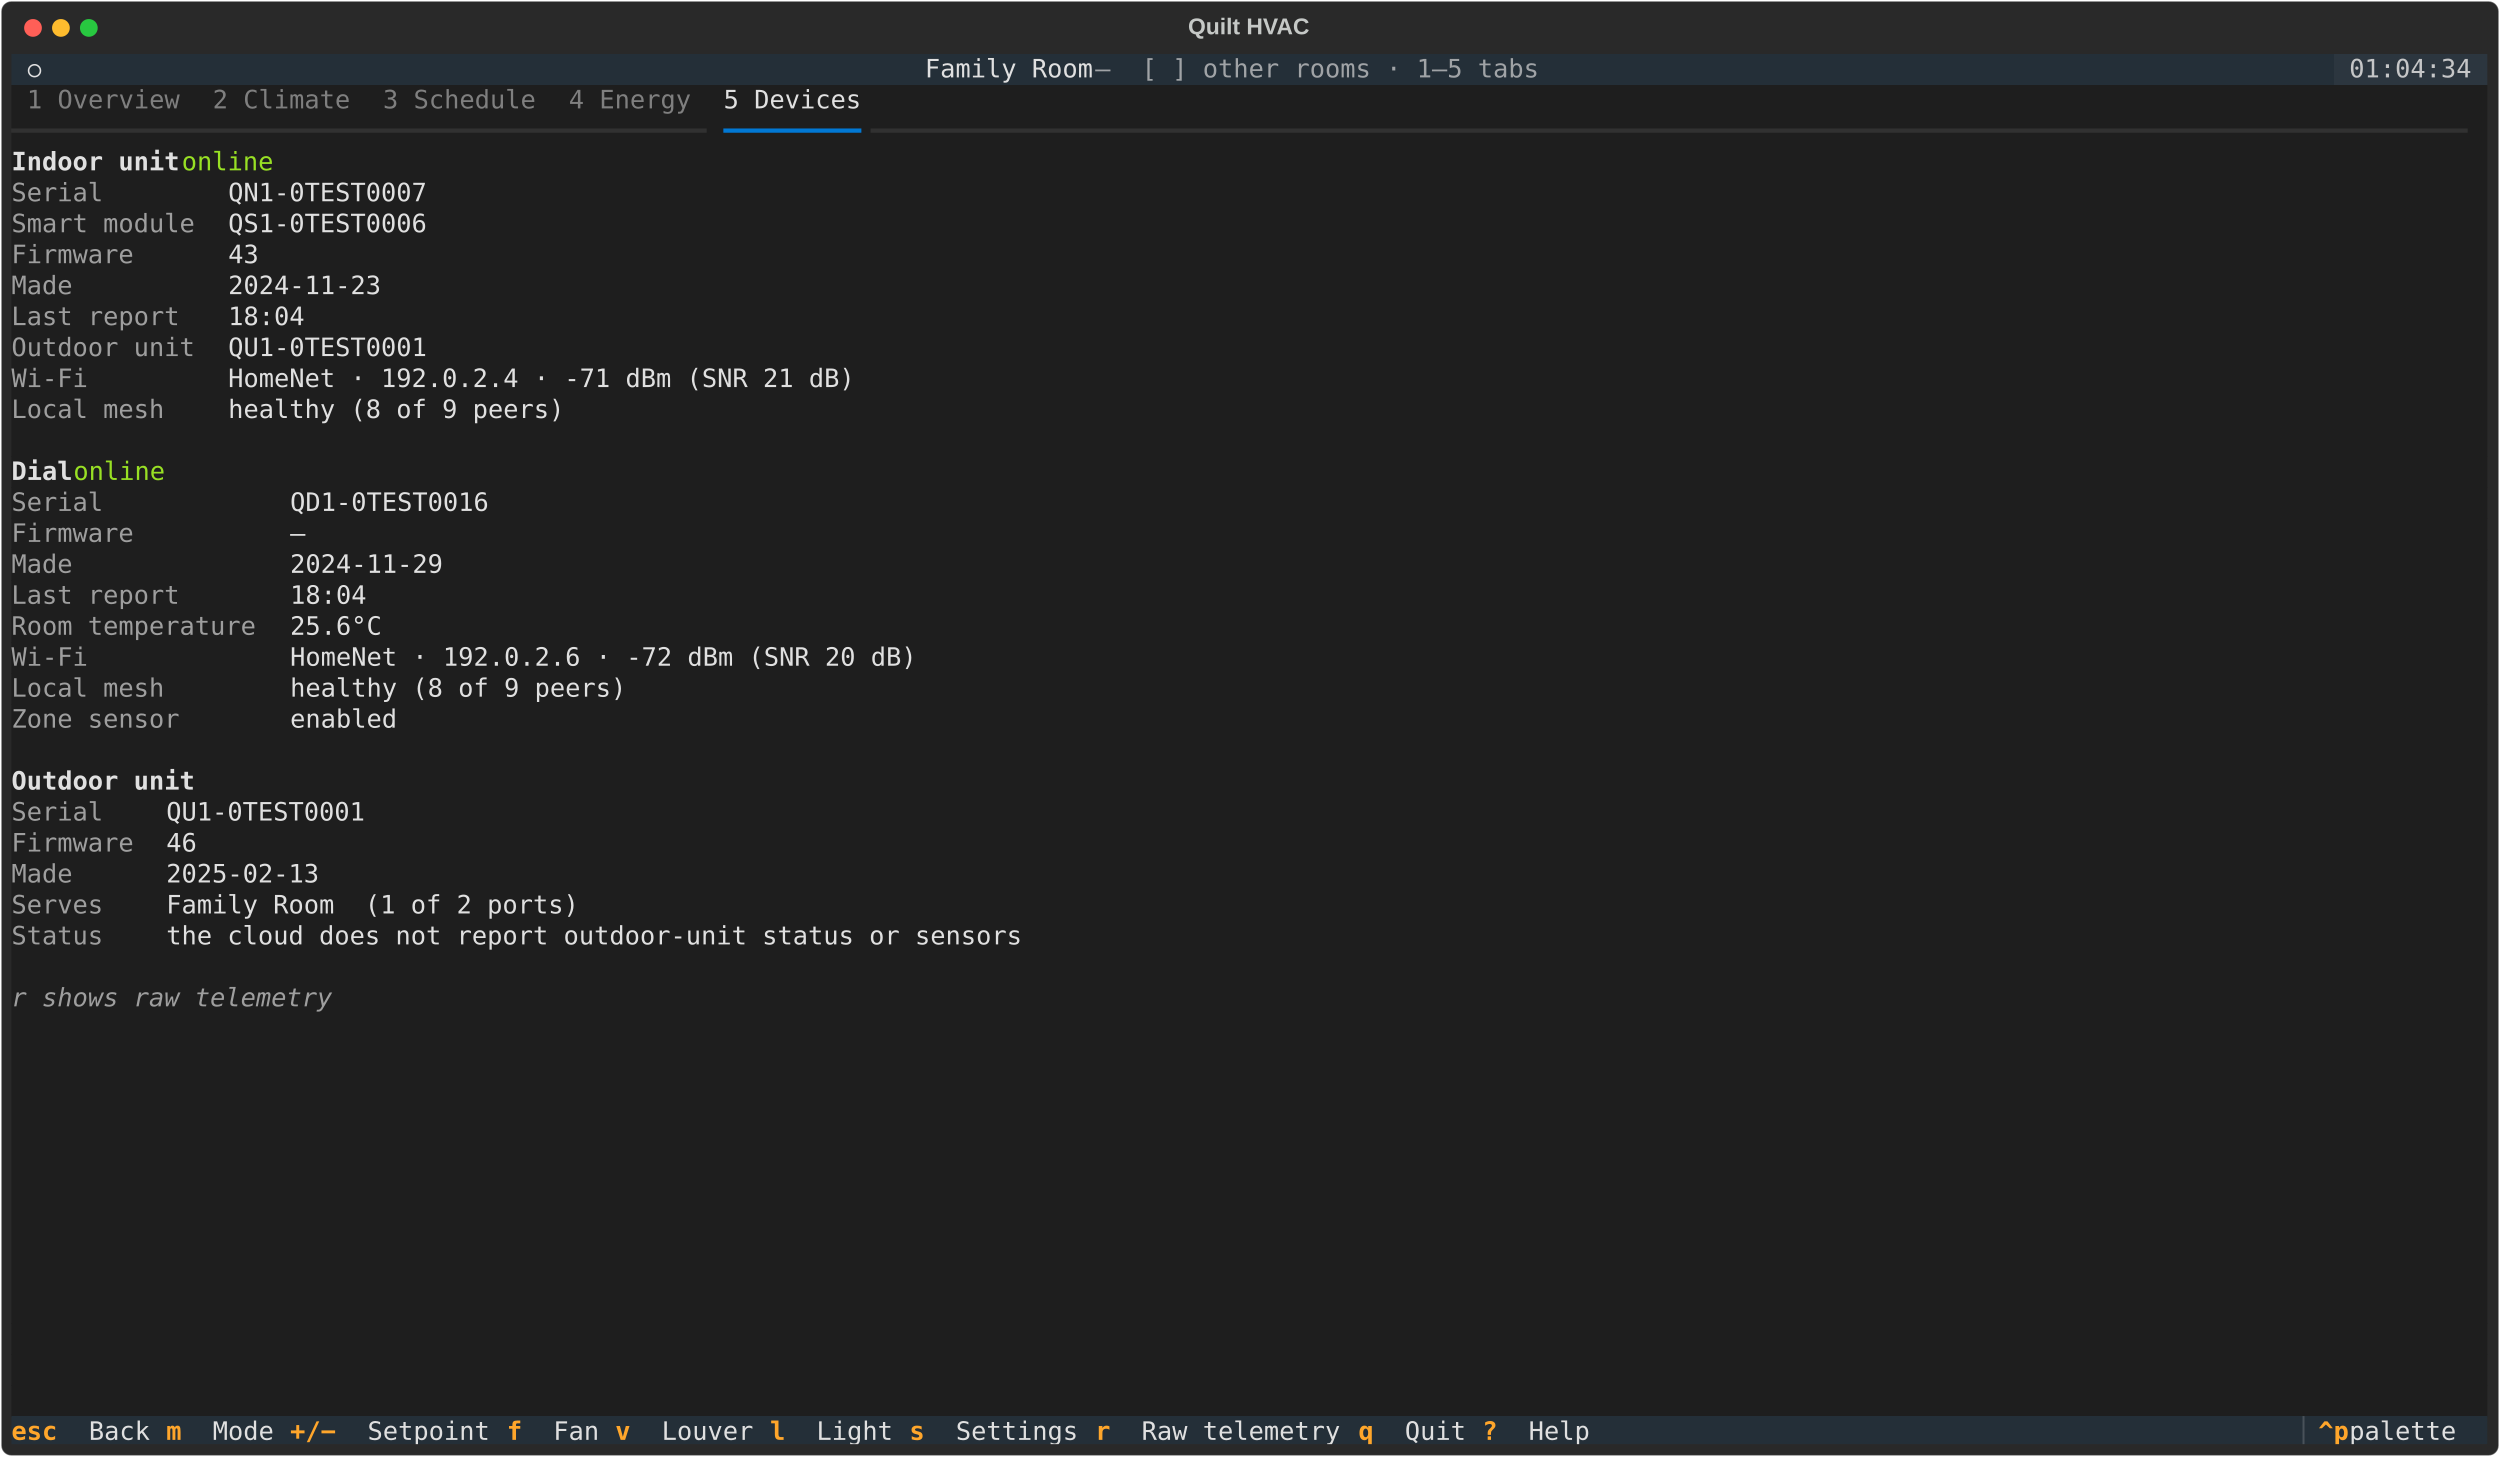
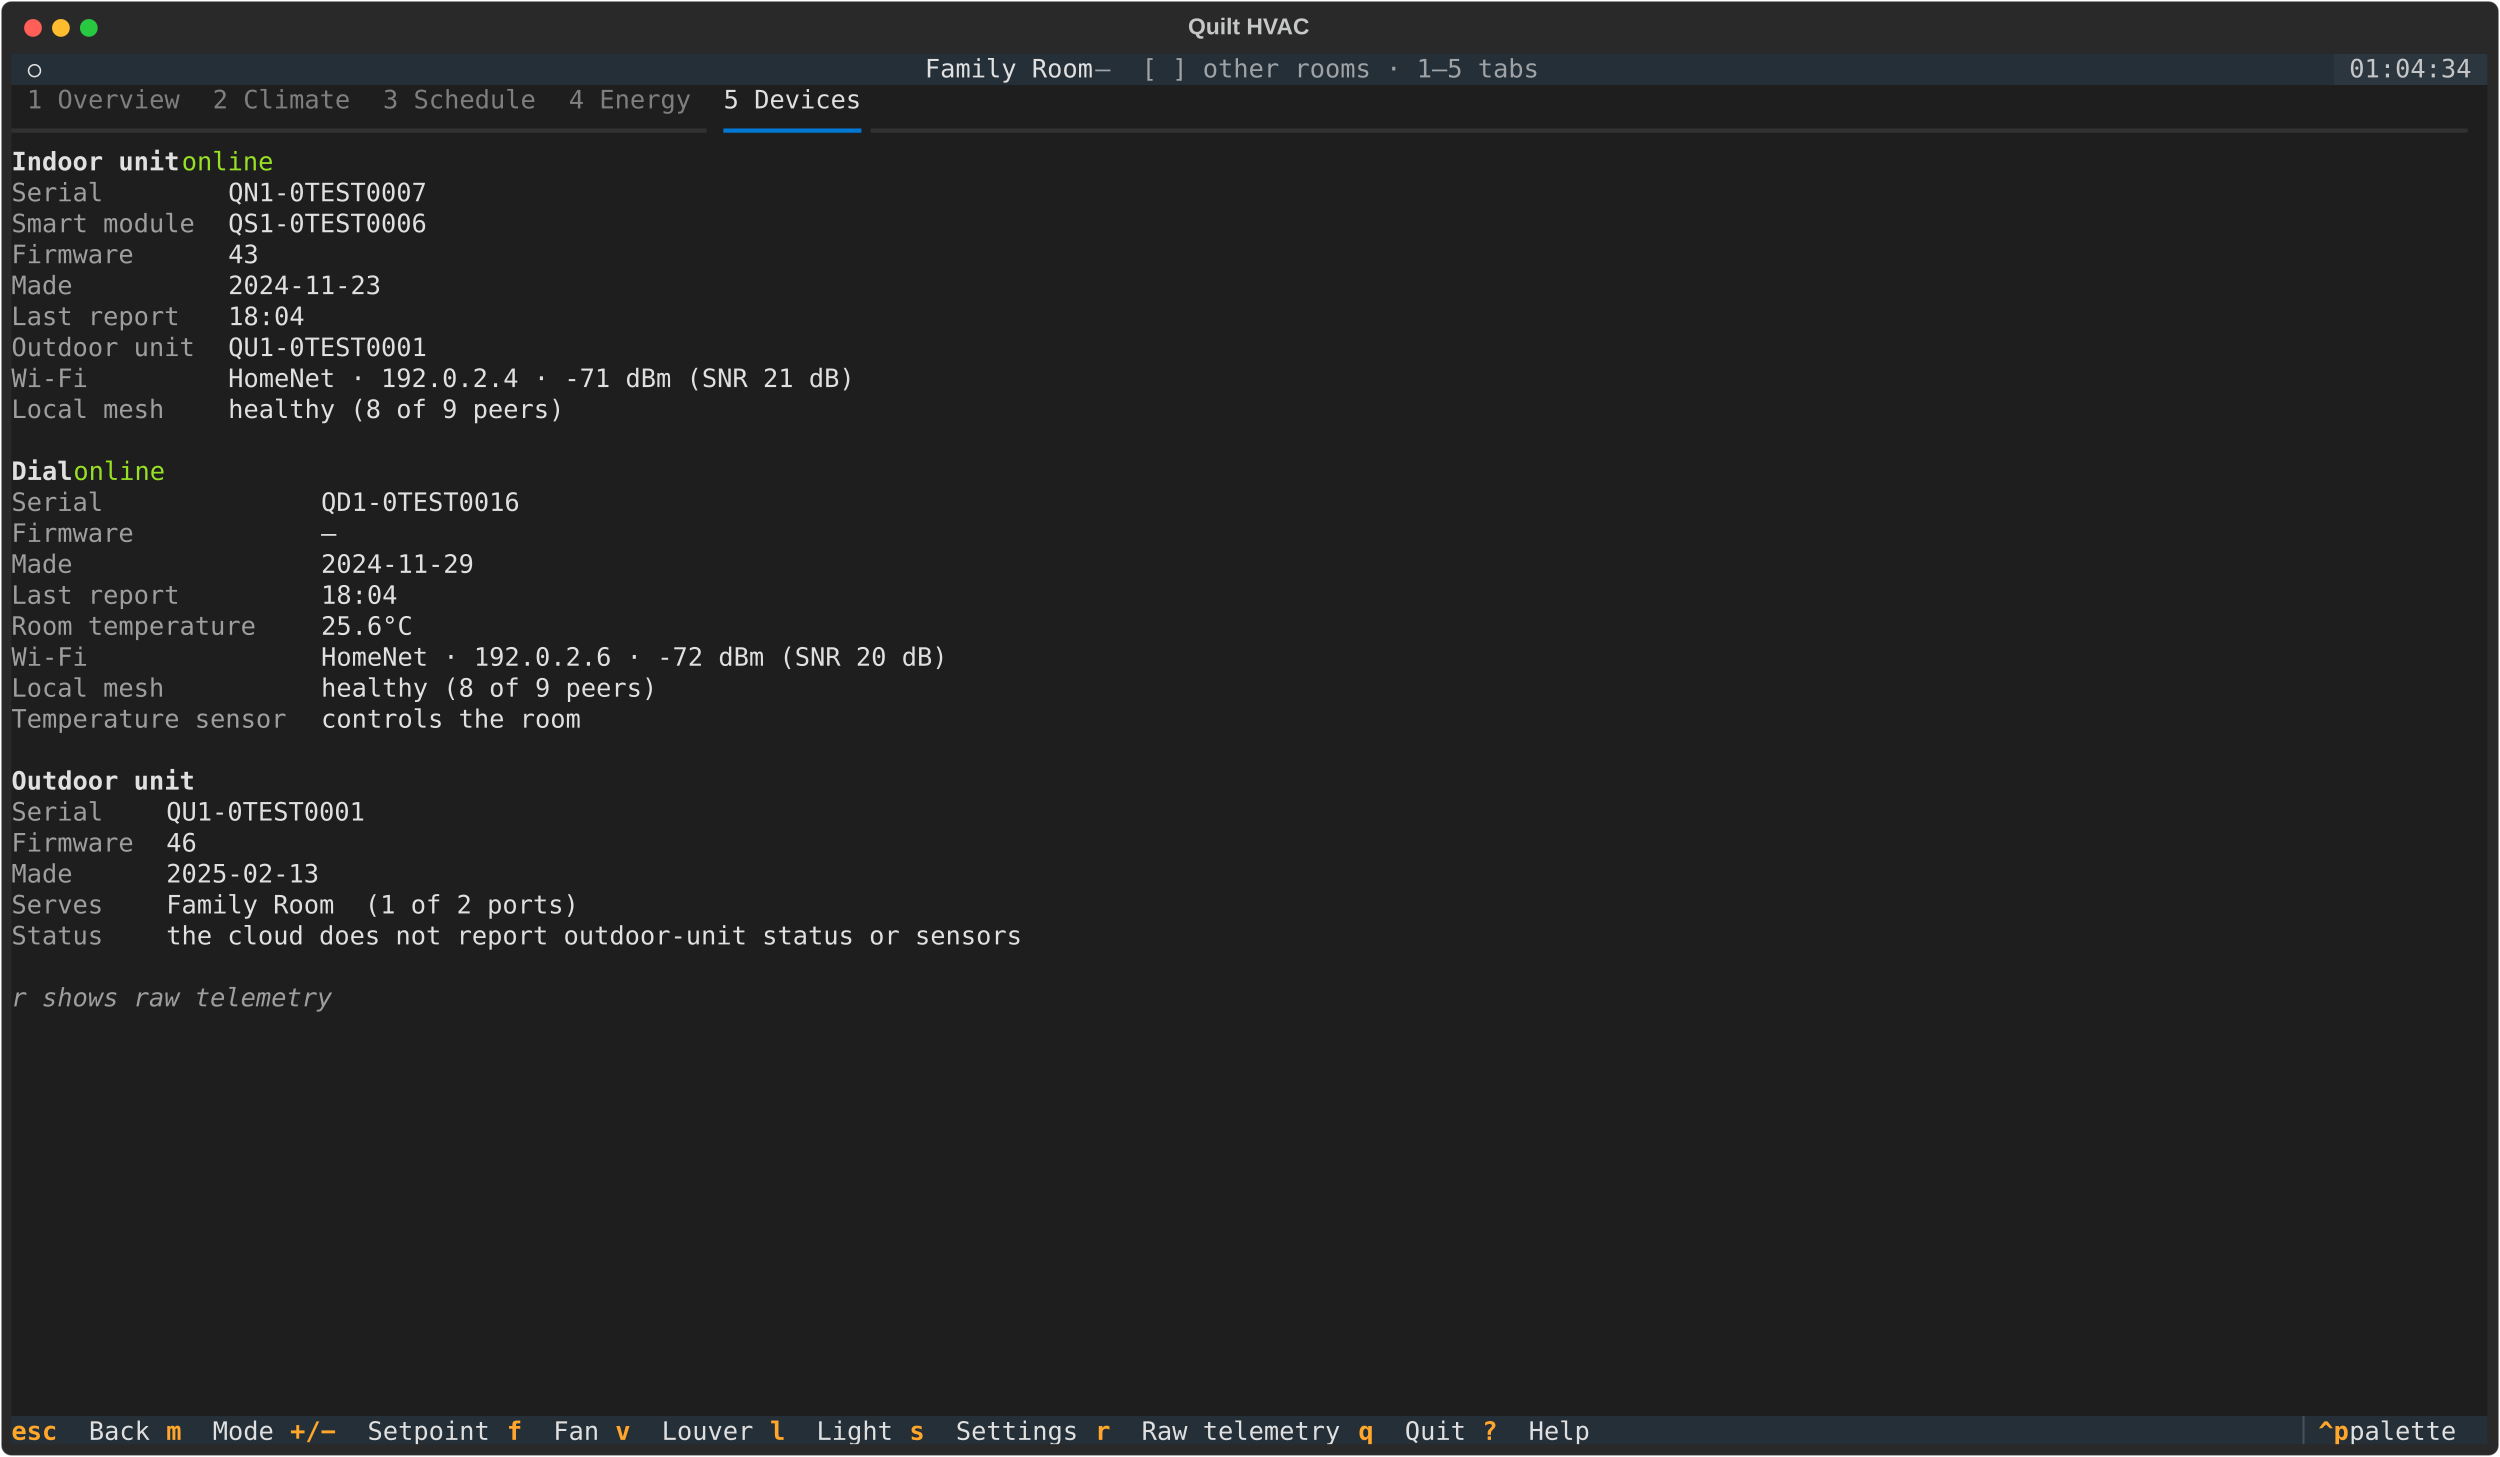
<svg xmlns="http://www.w3.org/2000/svg" class="rich-terminal" viewBox="0 0 1970 1148.0">
  <style>

    @font-face {
        font-family: "Fira Code";
        src: local("FiraCode-Regular"),
                url("https://cdnjs.cloudflare.com/ajax/libs/firacode/6.2.0/woff2/FiraCode-Regular.woff2") format("woff2"),
                url("https://cdnjs.cloudflare.com/ajax/libs/firacode/6.2.0/woff/FiraCode-Regular.woff") format("woff");
        font-style: normal;
        font-weight: 400;
    }
    @font-face {
        font-family: "Fira Code";
        src: local("FiraCode-Bold"),
                url("https://cdnjs.cloudflare.com/ajax/libs/firacode/6.2.0/woff2/FiraCode-Bold.woff2") format("woff2"),
                url("https://cdnjs.cloudflare.com/ajax/libs/firacode/6.2.0/woff/FiraCode-Bold.woff") format("woff");
        font-style: bold;
        font-weight: 700;
    }

    .terminal-matrix {
        font-family: Fira Code, monospace;
        font-size: 20px;
        line-height: 24.4px;
        font-variant-east-asian: full-width;
    }

    .terminal-title {
        font-size: 18px;
        font-weight: bold;
        font-family: arial;
    }

    .terminal-r1 { fill: #c5c8c6 }
.terminal-r2 { fill: #e0e0e0 }
.terminal-r3 { fill: #a0a3a6 }
.terminal-r4 { fill: #c5c6c7 }
.terminal-r5 { fill: #7f7f7f }
.terminal-r6 { fill: #313131 }
.terminal-r7 { fill: #0178d4 }
.terminal-r8 { fill: #e0e0e0;font-weight: bold }
.terminal-r9 { fill: #98e024 }
.terminal-r10 { fill: #9e9e9e }
.terminal-r11 { fill: #9e9e9e;font-style: italic; }
.terminal-r12 { fill: #ffa62b;font-weight: bold }
.terminal-r13 { fill: #495259 }
    </style>
  <defs>
    <clipPath id="terminal-clip-terminal">
      <rect x="0" y="0" width="1951.0" height="1097.0" />
    </clipPath>
    <clipPath id="terminal-line-0">
      <rect x="0" y="1.5" width="1952" height="24.65" />
    </clipPath>
    <clipPath id="terminal-line-1">
      <rect x="0" y="25.9" width="1952" height="24.65" />
    </clipPath>
    <clipPath id="terminal-line-2">
      <rect x="0" y="50.3" width="1952" height="24.65" />
    </clipPath>
    <clipPath id="terminal-line-3">
      <rect x="0" y="74.7" width="1952" height="24.65" />
    </clipPath>
    <clipPath id="terminal-line-4">
      <rect x="0" y="99.1" width="1952" height="24.65" />
    </clipPath>
    <clipPath id="terminal-line-5">
      <rect x="0" y="123.5" width="1952" height="24.65" />
    </clipPath>
    <clipPath id="terminal-line-6">
      <rect x="0" y="147.9" width="1952" height="24.65" />
    </clipPath>
    <clipPath id="terminal-line-7">
      <rect x="0" y="172.3" width="1952" height="24.65" />
    </clipPath>
    <clipPath id="terminal-line-8">
      <rect x="0" y="196.7" width="1952" height="24.65" />
    </clipPath>
    <clipPath id="terminal-line-9">
      <rect x="0" y="221.1" width="1952" height="24.65" />
    </clipPath>
    <clipPath id="terminal-line-10">
      <rect x="0" y="245.5" width="1952" height="24.65" />
    </clipPath>
    <clipPath id="terminal-line-11">
      <rect x="0" y="269.9" width="1952" height="24.65" />
    </clipPath>
    <clipPath id="terminal-line-12">
      <rect x="0" y="294.3" width="1952" height="24.65" />
    </clipPath>
    <clipPath id="terminal-line-13">
      <rect x="0" y="318.7" width="1952" height="24.65" />
    </clipPath>
    <clipPath id="terminal-line-14">
      <rect x="0" y="343.1" width="1952" height="24.65" />
    </clipPath>
    <clipPath id="terminal-line-15">
      <rect x="0" y="367.5" width="1952" height="24.65" />
    </clipPath>
    <clipPath id="terminal-line-16">
      <rect x="0" y="391.9" width="1952" height="24.65" />
    </clipPath>
    <clipPath id="terminal-line-17">
      <rect x="0" y="416.3" width="1952" height="24.65" />
    </clipPath>
    <clipPath id="terminal-line-18">
      <rect x="0" y="440.7" width="1952" height="24.65" />
    </clipPath>
    <clipPath id="terminal-line-19">
      <rect x="0" y="465.1" width="1952" height="24.65" />
    </clipPath>
    <clipPath id="terminal-line-20">
      <rect x="0" y="489.5" width="1952" height="24.65" />
    </clipPath>
    <clipPath id="terminal-line-21">
      <rect x="0" y="513.9" width="1952" height="24.65" />
    </clipPath>
    <clipPath id="terminal-line-22">
      <rect x="0" y="538.3" width="1952" height="24.65" />
    </clipPath>
    <clipPath id="terminal-line-23">
      <rect x="0" y="562.7" width="1952" height="24.65" />
    </clipPath>
    <clipPath id="terminal-line-24">
      <rect x="0" y="587.1" width="1952" height="24.65" />
    </clipPath>
    <clipPath id="terminal-line-25">
      <rect x="0" y="611.5" width="1952" height="24.65" />
    </clipPath>
    <clipPath id="terminal-line-26">
      <rect x="0" y="635.9" width="1952" height="24.65" />
    </clipPath>
    <clipPath id="terminal-line-27">
      <rect x="0" y="660.3" width="1952" height="24.65" />
    </clipPath>
    <clipPath id="terminal-line-28">
      <rect x="0" y="684.7" width="1952" height="24.65" />
    </clipPath>
    <clipPath id="terminal-line-29">
      <rect x="0" y="709.1" width="1952" height="24.65" />
    </clipPath>
    <clipPath id="terminal-line-30">
      <rect x="0" y="733.5" width="1952" height="24.65" />
    </clipPath>
    <clipPath id="terminal-line-31">
      <rect x="0" y="757.9" width="1952" height="24.65" />
    </clipPath>
    <clipPath id="terminal-line-32">
      <rect x="0" y="782.3" width="1952" height="24.65" />
    </clipPath>
    <clipPath id="terminal-line-33">
      <rect x="0" y="806.7" width="1952" height="24.65" />
    </clipPath>
    <clipPath id="terminal-line-34">
      <rect x="0" y="831.1" width="1952" height="24.65" />
    </clipPath>
    <clipPath id="terminal-line-35">
      <rect x="0" y="855.5" width="1952" height="24.65" />
    </clipPath>
    <clipPath id="terminal-line-36">
      <rect x="0" y="879.9" width="1952" height="24.65" />
    </clipPath>
    <clipPath id="terminal-line-37">
      <rect x="0" y="904.3" width="1952" height="24.65" />
    </clipPath>
    <clipPath id="terminal-line-38">
      <rect x="0" y="928.7" width="1952" height="24.65" />
    </clipPath>
    <clipPath id="terminal-line-39">
      <rect x="0" y="953.1" width="1952" height="24.65" />
    </clipPath>
    <clipPath id="terminal-line-40">
      <rect x="0" y="977.5" width="1952" height="24.65" />
    </clipPath>
    <clipPath id="terminal-line-41">
      <rect x="0" y="1001.9" width="1952" height="24.65" />
    </clipPath>
    <clipPath id="terminal-line-42">
      <rect x="0" y="1026.3" width="1952" height="24.65" />
    </clipPath>
    <clipPath id="terminal-line-43">
      <rect x="0" y="1050.7" width="1952" height="24.65" />
    </clipPath>
  </defs>
  <rect fill="#292929" stroke="rgba(255,255,255,0.35)" stroke-width="1" x="1" y="1" width="1968" height="1146" rx="8" />
  <text class="terminal-title" fill="#c5c8c6" text-anchor="middle" x="984" y="27">Quilt HVAC</text>
  <g transform="translate(26,22)">
    <circle cx="0" cy="0" r="7" fill="#ff5f57" />
    <circle cx="22" cy="0" r="7" fill="#febc2e" />
    <circle cx="44" cy="0" r="7" fill="#28c840" />
  </g>
  <g transform="translate(9, 41)" clip-path="url(#terminal-clip-terminal)">
    <rect fill="#242f38" x="0" y="1.5" width="12.2" height="24.65" shape-rendering="crispEdges" />
    <rect fill="#242f38" x="12.2" y="1.5" width="12.2" height="24.65" shape-rendering="crispEdges" />
    <rect fill="#242f38" x="24.4" y="1.5" width="61" height="24.65" shape-rendering="crispEdges" />
    <rect fill="#242f38" x="85.4" y="1.5" width="12.2" height="24.65" shape-rendering="crispEdges" />
    <rect fill="#242f38" x="97.6" y="1.5" width="622.2" height="24.65" shape-rendering="crispEdges" />
    <rect fill="#242f38" x="719.8" y="1.5" width="134.2" height="24.65" shape-rendering="crispEdges" />
    <rect fill="#242f38" x="854" y="1.5" width="36.6" height="24.65" shape-rendering="crispEdges" />
    <rect fill="#242f38" x="890.6" y="1.5" width="317.2" height="24.65" shape-rendering="crispEdges" />
    <rect fill="#242f38" x="1207.8" y="1.5" width="622.2" height="24.65" shape-rendering="crispEdges" />
    <rect fill="#2c363f" x="1830" y="1.5" width="12.2" height="24.65" shape-rendering="crispEdges" />
    <rect fill="#2c363f" x="1842.2" y="1.5" width="97.6" height="24.65" shape-rendering="crispEdges" />
    <rect fill="#2c363f" x="1939.8" y="1.5" width="12.2" height="24.65" shape-rendering="crispEdges" />
    <rect fill="#1e1e1e" x="0" y="25.9" width="12.2" height="24.65" shape-rendering="crispEdges" />
    <rect fill="#1e1e1e" x="12.2" y="25.9" width="122" height="24.65" shape-rendering="crispEdges" />
    <rect fill="#1e1e1e" x="134.2" y="25.9" width="24.4" height="24.65" shape-rendering="crispEdges" />
    <rect fill="#1e1e1e" x="158.6" y="25.9" width="109.8" height="24.65" shape-rendering="crispEdges" />
    <rect fill="#1e1e1e" x="268.4" y="25.9" width="24.4" height="24.65" shape-rendering="crispEdges" />
    <rect fill="#1e1e1e" x="292.8" y="25.9" width="122" height="24.65" shape-rendering="crispEdges" />
    <rect fill="#1e1e1e" x="414.8" y="25.9" width="24.4" height="24.65" shape-rendering="crispEdges" />
    <rect fill="#1e1e1e" x="439.2" y="25.9" width="97.6" height="24.65" shape-rendering="crispEdges" />
    <rect fill="#1e1e1e" x="536.8" y="25.9" width="24.4" height="24.65" shape-rendering="crispEdges" />
    <rect fill="#1e1e1e" x="561.2" y="25.9" width="109.8" height="24.65" shape-rendering="crispEdges" />
    <rect fill="#1e1e1e" x="671" y="25.9" width="1281" height="24.65" shape-rendering="crispEdges" />
    <rect fill="#1e1e1e" x="0" y="50.3" width="561.2" height="24.65" shape-rendering="crispEdges" />
    <rect fill="#1e1e1e" x="561.2" y="50.3" width="109.8" height="24.65" shape-rendering="crispEdges" />
    <rect fill="#1e1e1e" x="671" y="50.3" width="1281" height="24.65" shape-rendering="crispEdges" />
    <rect fill="#1e1e1e" x="0" y="74.7" width="134.2" height="24.65" shape-rendering="crispEdges" />
    <rect fill="#1e1e1e" x="134.2" y="74.7" width="97.6" height="24.65" shape-rendering="crispEdges" />
    <rect fill="#1e1e1e" x="231.8" y="74.7" width="1720.2" height="24.65" shape-rendering="crispEdges" />
    <rect fill="#1e1e1e" x="0" y="99.1" width="170.8" height="24.65" shape-rendering="crispEdges" />
    <rect fill="#1e1e1e" x="170.8" y="99.1" width="158.6" height="24.65" shape-rendering="crispEdges" />
    <rect fill="#1e1e1e" x="329.4" y="99.1" width="1622.6" height="24.65" shape-rendering="crispEdges" />
    <rect fill="#1e1e1e" x="0" y="123.5" width="170.8" height="24.65" shape-rendering="crispEdges" />
    <rect fill="#1e1e1e" x="170.8" y="123.5" width="158.6" height="24.65" shape-rendering="crispEdges" />
    <rect fill="#1e1e1e" x="329.4" y="123.5" width="1622.6" height="24.65" shape-rendering="crispEdges" />
    <rect fill="#1e1e1e" x="0" y="147.9" width="170.8" height="24.65" shape-rendering="crispEdges" />
    <rect fill="#1e1e1e" x="170.8" y="147.9" width="24.4" height="24.65" shape-rendering="crispEdges" />
    <rect fill="#1e1e1e" x="195.2" y="147.9" width="1756.8" height="24.65" shape-rendering="crispEdges" />
    <rect fill="#1e1e1e" x="0" y="172.3" width="170.8" height="24.65" shape-rendering="crispEdges" />
    <rect fill="#1e1e1e" x="170.8" y="172.3" width="122" height="24.65" shape-rendering="crispEdges" />
    <rect fill="#1e1e1e" x="292.8" y="172.3" width="1659.2" height="24.65" shape-rendering="crispEdges" />
    <rect fill="#1e1e1e" x="0" y="196.7" width="170.8" height="24.65" shape-rendering="crispEdges" />
    <rect fill="#1e1e1e" x="170.8" y="196.7" width="61" height="24.65" shape-rendering="crispEdges" />
    <rect fill="#1e1e1e" x="231.8" y="196.7" width="1720.2" height="24.65" shape-rendering="crispEdges" />
    <rect fill="#1e1e1e" x="0" y="221.1" width="170.8" height="24.65" shape-rendering="crispEdges" />
    <rect fill="#1e1e1e" x="170.8" y="221.1" width="158.6" height="24.65" shape-rendering="crispEdges" />
    <rect fill="#1e1e1e" x="329.4" y="221.1" width="1622.6" height="24.65" shape-rendering="crispEdges" />
    <rect fill="#1e1e1e" x="0" y="245.5" width="170.8" height="24.65" shape-rendering="crispEdges" />
    <rect fill="#1e1e1e" x="170.8" y="245.5" width="500.2" height="24.65" shape-rendering="crispEdges" />
    <rect fill="#1e1e1e" x="671" y="245.5" width="1281" height="24.65" shape-rendering="crispEdges" />
    <rect fill="#1e1e1e" x="0" y="269.9" width="170.8" height="24.65" shape-rendering="crispEdges" />
    <rect fill="#1e1e1e" x="170.8" y="269.9" width="268.4" height="24.65" shape-rendering="crispEdges" />
    <rect fill="#1e1e1e" x="439.2" y="269.9" width="1512.8" height="24.65" shape-rendering="crispEdges" />
    <rect fill="#1e1e1e" x="0" y="294.3" width="0" height="24.65" shape-rendering="crispEdges" />
    <rect fill="#1e1e1e" x="0" y="294.3" width="1952" height="24.65" shape-rendering="crispEdges" />
    <rect fill="#1e1e1e" x="0" y="318.7" width="48.8" height="24.65" shape-rendering="crispEdges" />
    <rect fill="#1e1e1e" x="48.8" y="318.7" width="97.6" height="24.65" shape-rendering="crispEdges" />
    <rect fill="#1e1e1e" x="146.4" y="318.7" width="1805.6" height="24.65" shape-rendering="crispEdges" />
-     <rect fill="#1e1e1e" x="0" y="343.1" width="219.6" height="24.65" shape-rendering="crispEdges" />
-     <rect fill="#1e1e1e" x="219.6" y="343.1" width="158.6" height="24.65" shape-rendering="crispEdges" />
-     <rect fill="#1e1e1e" x="378.2" y="343.1" width="1573.8" height="24.65" shape-rendering="crispEdges" />
-     <rect fill="#1e1e1e" x="0" y="367.5" width="219.6" height="24.65" shape-rendering="crispEdges" />
-     <rect fill="#1e1e1e" x="219.6" y="367.5" width="12.2" height="24.65" shape-rendering="crispEdges" />
-     <rect fill="#1e1e1e" x="231.8" y="367.5" width="1720.2" height="24.65" shape-rendering="crispEdges" />
-     <rect fill="#1e1e1e" x="0" y="391.9" width="219.6" height="24.65" shape-rendering="crispEdges" />
-     <rect fill="#1e1e1e" x="219.6" y="391.9" width="122" height="24.65" shape-rendering="crispEdges" />
-     <rect fill="#1e1e1e" x="341.6" y="391.9" width="1610.4" height="24.65" shape-rendering="crispEdges" />
-     <rect fill="#1e1e1e" x="0" y="416.3" width="219.6" height="24.65" shape-rendering="crispEdges" />
-     <rect fill="#1e1e1e" x="219.6" y="416.3" width="61" height="24.65" shape-rendering="crispEdges" />
-     <rect fill="#1e1e1e" x="280.6" y="416.3" width="1671.4" height="24.65" shape-rendering="crispEdges" />
-     <rect fill="#1e1e1e" x="0" y="440.7" width="219.6" height="24.65" shape-rendering="crispEdges" />
-     <rect fill="#1e1e1e" x="219.6" y="440.7" width="73.2" height="24.65" shape-rendering="crispEdges" />
-     <rect fill="#1e1e1e" x="292.8" y="440.7" width="1659.2" height="24.65" shape-rendering="crispEdges" />
-     <rect fill="#1e1e1e" x="0" y="465.1" width="219.6" height="24.65" shape-rendering="crispEdges" />
-     <rect fill="#1e1e1e" x="219.6" y="465.1" width="500.2" height="24.65" shape-rendering="crispEdges" />
-     <rect fill="#1e1e1e" x="719.8" y="465.1" width="1232.2" height="24.65" shape-rendering="crispEdges" />
-     <rect fill="#1e1e1e" x="0" y="489.5" width="219.6" height="24.65" shape-rendering="crispEdges" />
-     <rect fill="#1e1e1e" x="219.6" y="489.5" width="268.4" height="24.65" shape-rendering="crispEdges" />
-     <rect fill="#1e1e1e" x="488" y="489.5" width="1464" height="24.65" shape-rendering="crispEdges" />
-     <rect fill="#1e1e1e" x="0" y="513.9" width="219.6" height="24.65" shape-rendering="crispEdges" />
-     <rect fill="#1e1e1e" x="219.6" y="513.9" width="85.4" height="24.65" shape-rendering="crispEdges" />
-     <rect fill="#1e1e1e" x="305" y="513.9" width="1647" height="24.65" shape-rendering="crispEdges" />
+     <rect fill="#1e1e1e" x="0" y="343.1" width="244" height="24.65" shape-rendering="crispEdges" />
+     <rect fill="#1e1e1e" x="244" y="343.1" width="158.6" height="24.65" shape-rendering="crispEdges" />
+     <rect fill="#1e1e1e" x="402.6" y="343.1" width="1549.4" height="24.65" shape-rendering="crispEdges" />
+     <rect fill="#1e1e1e" x="0" y="367.5" width="244" height="24.65" shape-rendering="crispEdges" />
+     <rect fill="#1e1e1e" x="244" y="367.5" width="12.2" height="24.65" shape-rendering="crispEdges" />
+     <rect fill="#1e1e1e" x="256.2" y="367.5" width="1695.8" height="24.65" shape-rendering="crispEdges" />
+     <rect fill="#1e1e1e" x="0" y="391.9" width="244" height="24.65" shape-rendering="crispEdges" />
+     <rect fill="#1e1e1e" x="244" y="391.9" width="122" height="24.65" shape-rendering="crispEdges" />
+     <rect fill="#1e1e1e" x="366" y="391.9" width="1586" height="24.65" shape-rendering="crispEdges" />
+     <rect fill="#1e1e1e" x="0" y="416.3" width="244" height="24.65" shape-rendering="crispEdges" />
+     <rect fill="#1e1e1e" x="244" y="416.3" width="61" height="24.65" shape-rendering="crispEdges" />
+     <rect fill="#1e1e1e" x="305" y="416.3" width="1647" height="24.65" shape-rendering="crispEdges" />
+     <rect fill="#1e1e1e" x="0" y="440.7" width="244" height="24.65" shape-rendering="crispEdges" />
+     <rect fill="#1e1e1e" x="244" y="440.7" width="73.2" height="24.65" shape-rendering="crispEdges" />
+     <rect fill="#1e1e1e" x="317.2" y="440.7" width="1634.8" height="24.65" shape-rendering="crispEdges" />
+     <rect fill="#1e1e1e" x="0" y="465.1" width="244" height="24.65" shape-rendering="crispEdges" />
+     <rect fill="#1e1e1e" x="244" y="465.1" width="500.2" height="24.65" shape-rendering="crispEdges" />
+     <rect fill="#1e1e1e" x="744.2" y="465.1" width="1207.8" height="24.65" shape-rendering="crispEdges" />
+     <rect fill="#1e1e1e" x="0" y="489.5" width="244" height="24.65" shape-rendering="crispEdges" />
+     <rect fill="#1e1e1e" x="244" y="489.5" width="268.4" height="24.65" shape-rendering="crispEdges" />
+     <rect fill="#1e1e1e" x="512.4" y="489.5" width="1439.6" height="24.65" shape-rendering="crispEdges" />
+     <rect fill="#1e1e1e" x="0" y="513.9" width="244" height="24.65" shape-rendering="crispEdges" />
+     <rect fill="#1e1e1e" x="244" y="513.9" width="207.4" height="24.65" shape-rendering="crispEdges" />
+     <rect fill="#1e1e1e" x="451.4" y="513.9" width="1500.6" height="24.65" shape-rendering="crispEdges" />
    <rect fill="#1e1e1e" x="0" y="538.3" width="0" height="24.65" shape-rendering="crispEdges" />
    <rect fill="#1e1e1e" x="0" y="538.3" width="1952" height="24.65" shape-rendering="crispEdges" />
    <rect fill="#1e1e1e" x="0" y="562.7" width="146.4" height="24.65" shape-rendering="crispEdges" />
    <rect fill="#1e1e1e" x="146.4" y="562.7" width="24.4" height="24.65" shape-rendering="crispEdges" />
    <rect fill="#1e1e1e" x="170.8" y="562.7" width="1781.2" height="24.65" shape-rendering="crispEdges" />
    <rect fill="#1e1e1e" x="0" y="587.1" width="122" height="24.65" shape-rendering="crispEdges" />
    <rect fill="#1e1e1e" x="122" y="587.1" width="158.6" height="24.65" shape-rendering="crispEdges" />
    <rect fill="#1e1e1e" x="280.6" y="587.1" width="1671.4" height="24.65" shape-rendering="crispEdges" />
    <rect fill="#1e1e1e" x="0" y="611.5" width="122" height="24.65" shape-rendering="crispEdges" />
    <rect fill="#1e1e1e" x="122" y="611.5" width="24.4" height="24.65" shape-rendering="crispEdges" />
    <rect fill="#1e1e1e" x="146.4" y="611.5" width="1805.6" height="24.65" shape-rendering="crispEdges" />
    <rect fill="#1e1e1e" x="0" y="635.9" width="122" height="24.65" shape-rendering="crispEdges" />
    <rect fill="#1e1e1e" x="122" y="635.9" width="122" height="24.65" shape-rendering="crispEdges" />
    <rect fill="#1e1e1e" x="244" y="635.9" width="1708" height="24.65" shape-rendering="crispEdges" />
    <rect fill="#1e1e1e" x="0" y="660.3" width="122" height="24.65" shape-rendering="crispEdges" />
    <rect fill="#1e1e1e" x="122" y="660.3" width="329.4" height="24.65" shape-rendering="crispEdges" />
    <rect fill="#1e1e1e" x="451.4" y="660.3" width="1500.6" height="24.65" shape-rendering="crispEdges" />
    <rect fill="#1e1e1e" x="0" y="684.7" width="122" height="24.65" shape-rendering="crispEdges" />
    <rect fill="#1e1e1e" x="122" y="684.7" width="683.2" height="24.65" shape-rendering="crispEdges" />
    <rect fill="#1e1e1e" x="805.2" y="684.7" width="1146.8" height="24.65" shape-rendering="crispEdges" />
    <rect fill="#1e1e1e" x="0" y="709.1" width="0" height="24.65" shape-rendering="crispEdges" />
    <rect fill="#1e1e1e" x="0" y="709.1" width="1952" height="24.65" shape-rendering="crispEdges" />
    <rect fill="#1e1e1e" x="0" y="733.5" width="256.2" height="24.65" shape-rendering="crispEdges" />
    <rect fill="#1e1e1e" x="256.2" y="733.5" width="1695.8" height="24.65" shape-rendering="crispEdges" />
    <rect fill="#1e1e1e" x="0" y="757.9" width="1952" height="24.65" shape-rendering="crispEdges" />
    <rect fill="#1e1e1e" x="0" y="782.3" width="1952" height="24.65" shape-rendering="crispEdges" />
    <rect fill="#1e1e1e" x="0" y="806.7" width="1952" height="24.65" shape-rendering="crispEdges" />
    <rect fill="#1e1e1e" x="0" y="831.1" width="1952" height="24.65" shape-rendering="crispEdges" />
    <rect fill="#1e1e1e" x="0" y="855.5" width="1952" height="24.65" shape-rendering="crispEdges" />
    <rect fill="#1e1e1e" x="0" y="879.9" width="1952" height="24.65" shape-rendering="crispEdges" />
    <rect fill="#1e1e1e" x="0" y="904.3" width="1952" height="24.65" shape-rendering="crispEdges" />
    <rect fill="#1e1e1e" x="0" y="928.7" width="1952" height="24.65" shape-rendering="crispEdges" />
    <rect fill="#1e1e1e" x="0" y="953.1" width="1952" height="24.65" shape-rendering="crispEdges" />
    <rect fill="#1e1e1e" x="0" y="977.5" width="1952" height="24.65" shape-rendering="crispEdges" />
    <rect fill="#1e1e1e" x="0" y="1001.9" width="1952" height="24.65" shape-rendering="crispEdges" />
    <rect fill="#1e1e1e" x="0" y="1026.3" width="1952" height="24.65" shape-rendering="crispEdges" />
    <rect fill="#1e1e1e" x="0" y="1050.7" width="1952" height="24.65" shape-rendering="crispEdges" />
    <rect fill="#242f38" x="0" y="1075.1" width="61" height="24.65" shape-rendering="crispEdges" />
    <rect fill="#242f38" x="61" y="1075.1" width="61" height="24.65" shape-rendering="crispEdges" />
    <rect fill="#242f38" x="122" y="1075.1" width="36.6" height="24.65" shape-rendering="crispEdges" />
    <rect fill="#242f38" x="158.6" y="1075.1" width="61" height="24.65" shape-rendering="crispEdges" />
    <rect fill="#242f38" x="219.6" y="1075.1" width="61" height="24.65" shape-rendering="crispEdges" />
    <rect fill="#242f38" x="280.6" y="1075.1" width="109.8" height="24.65" shape-rendering="crispEdges" />
    <rect fill="#242f38" x="390.4" y="1075.1" width="36.6" height="24.65" shape-rendering="crispEdges" />
    <rect fill="#242f38" x="427" y="1075.1" width="48.8" height="24.65" shape-rendering="crispEdges" />
    <rect fill="#242f38" x="475.8" y="1075.1" width="36.6" height="24.65" shape-rendering="crispEdges" />
    <rect fill="#242f38" x="512.4" y="1075.1" width="85.4" height="24.65" shape-rendering="crispEdges" />
    <rect fill="#242f38" x="597.8" y="1075.1" width="36.6" height="24.65" shape-rendering="crispEdges" />
    <rect fill="#242f38" x="634.4" y="1075.1" width="73.2" height="24.65" shape-rendering="crispEdges" />
    <rect fill="#242f38" x="707.6" y="1075.1" width="36.6" height="24.65" shape-rendering="crispEdges" />
    <rect fill="#242f38" x="744.2" y="1075.1" width="109.8" height="24.65" shape-rendering="crispEdges" />
    <rect fill="#242f38" x="854" y="1075.1" width="36.6" height="24.65" shape-rendering="crispEdges" />
    <rect fill="#242f38" x="890.6" y="1075.1" width="170.8" height="24.65" shape-rendering="crispEdges" />
    <rect fill="#242f38" x="1061.4" y="1075.1" width="36.6" height="24.65" shape-rendering="crispEdges" />
    <rect fill="#242f38" x="1098" y="1075.1" width="61" height="24.65" shape-rendering="crispEdges" />
    <rect fill="#242f38" x="1159" y="1075.1" width="36.6" height="24.65" shape-rendering="crispEdges" />
    <rect fill="#242f38" x="1195.6" y="1075.1" width="61" height="24.65" shape-rendering="crispEdges" />
    <rect fill="#242f38" x="1256.6" y="1075.1" width="549" height="24.65" shape-rendering="crispEdges" />
    <rect fill="#242f38" x="1805.6" y="1075.1" width="12.2" height="24.65" shape-rendering="crispEdges" />
    <rect fill="#242f38" x="1817.8" y="1075.1" width="24.4" height="24.65" shape-rendering="crispEdges" />
    <rect fill="#242f38" x="1842.2" y="1075.1" width="97.6" height="24.65" shape-rendering="crispEdges" />
    <rect fill="#242f38" x="1939.8" y="1075.1" width="12.2" height="24.65" shape-rendering="crispEdges" />
    <g class="terminal-matrix">
      <text class="terminal-r2" x="12.2" y="20" textLength="12.2" clip-path="url(#terminal-line-0)">⭘</text>
      <text class="terminal-r2" x="719.8" y="20" textLength="134.2" clip-path="url(#terminal-line-0)">Family Room</text>
      <text class="terminal-r3" x="854" y="20" textLength="36.6" clip-path="url(#terminal-line-0)"> — </text>
      <text class="terminal-r3" x="890.6" y="20" textLength="317.2" clip-path="url(#terminal-line-0)">[ ] other rooms · 1–5 tabs</text>
      <text class="terminal-r4" x="1842.2" y="20" textLength="97.6" clip-path="url(#terminal-line-0)">01:04:34</text>
      <text class="terminal-r1" x="1952" y="20" textLength="12.2" clip-path="url(#terminal-line-0)">
</text>
      <text class="terminal-r5" x="12.2" y="44.4" textLength="122" clip-path="url(#terminal-line-1)">1 Overview</text>
      <text class="terminal-r5" x="158.6" y="44.4" textLength="109.8" clip-path="url(#terminal-line-1)">2 Climate</text>
      <text class="terminal-r5" x="292.8" y="44.4" textLength="122" clip-path="url(#terminal-line-1)">3 Schedule</text>
      <text class="terminal-r5" x="439.2" y="44.4" textLength="97.6" clip-path="url(#terminal-line-1)">4 Energy</text>
      <text class="terminal-r2" x="561.2" y="44.4" textLength="109.8" clip-path="url(#terminal-line-1)">5 Devices</text>
      <text class="terminal-r1" x="1952" y="44.4" textLength="12.2" clip-path="url(#terminal-line-1)">
</text>
      <text class="terminal-r6" x="0" y="68.8" textLength="561.2" clip-path="url(#terminal-line-2)">━━━━━━━━━━━━━━━━━━━━━━━━━━━━━━━━━━━━━━━━━━━━━╸</text>
      <text class="terminal-r7" x="561.2" y="68.8" textLength="109.8" clip-path="url(#terminal-line-2)">━━━━━━━━━</text>
      <text class="terminal-r6" x="671" y="68.8" textLength="1281" clip-path="url(#terminal-line-2)">╺━━━━━━━━━━━━━━━━━━━━━━━━━━━━━━━━━━━━━━━━━━━━━━━━━━━━━━━━━━━━━━━━━━━━━━━━━━━━━━━━━━━━━━━━━━━━━━━━━━━━━━━━</text>
      <text class="terminal-r1" x="1952" y="68.8" textLength="12.2" clip-path="url(#terminal-line-2)">
</text>
      <text class="terminal-r8" x="0" y="93.2" textLength="134.2" clip-path="url(#terminal-line-3)">Indoor unit</text>
      <text class="terminal-r9" x="134.2" y="93.2" textLength="97.6" clip-path="url(#terminal-line-3)">  online</text>
      <text class="terminal-r1" x="1952" y="93.2" textLength="12.2" clip-path="url(#terminal-line-3)">
</text>
      <text class="terminal-r10" x="0" y="117.6" textLength="170.8" clip-path="url(#terminal-line-4)">Serial        </text>
      <text class="terminal-r2" x="170.8" y="117.6" textLength="158.6" clip-path="url(#terminal-line-4)">QN1-0TEST0007</text>
      <text class="terminal-r1" x="1952" y="117.6" textLength="12.2" clip-path="url(#terminal-line-4)">
</text>
      <text class="terminal-r10" x="0" y="142" textLength="170.8" clip-path="url(#terminal-line-5)">Smart module  </text>
      <text class="terminal-r2" x="170.8" y="142" textLength="158.6" clip-path="url(#terminal-line-5)">QS1-0TEST0006</text>
      <text class="terminal-r1" x="1952" y="142" textLength="12.2" clip-path="url(#terminal-line-5)">
</text>
      <text class="terminal-r10" x="0" y="166.4" textLength="170.8" clip-path="url(#terminal-line-6)">Firmware      </text>
      <text class="terminal-r2" x="170.8" y="166.4" textLength="24.4" clip-path="url(#terminal-line-6)">43</text>
      <text class="terminal-r1" x="1952" y="166.4" textLength="12.2" clip-path="url(#terminal-line-6)">
</text>
      <text class="terminal-r10" x="0" y="190.8" textLength="170.8" clip-path="url(#terminal-line-7)">Made          </text>
      <text class="terminal-r2" x="170.8" y="190.8" textLength="122" clip-path="url(#terminal-line-7)">2024-11-23</text>
      <text class="terminal-r1" x="1952" y="190.8" textLength="12.2" clip-path="url(#terminal-line-7)">
</text>
      <text class="terminal-r10" x="0" y="215.2" textLength="170.8" clip-path="url(#terminal-line-8)">Last report   </text>
      <text class="terminal-r2" x="170.8" y="215.2" textLength="61" clip-path="url(#terminal-line-8)">18:04</text>
      <text class="terminal-r1" x="1952" y="215.2" textLength="12.2" clip-path="url(#terminal-line-8)">
</text>
      <text class="terminal-r10" x="0" y="239.6" textLength="170.8" clip-path="url(#terminal-line-9)">Outdoor unit  </text>
      <text class="terminal-r2" x="170.8" y="239.6" textLength="158.6" clip-path="url(#terminal-line-9)">QU1-0TEST0001</text>
      <text class="terminal-r1" x="1952" y="239.6" textLength="12.2" clip-path="url(#terminal-line-9)">
</text>
      <text class="terminal-r10" x="0" y="264" textLength="170.8" clip-path="url(#terminal-line-10)">Wi-Fi         </text>
      <text class="terminal-r2" x="170.8" y="264" textLength="500.2" clip-path="url(#terminal-line-10)">HomeNet · 192.0.2.4 · -71 dBm (SNR 21 dB)</text>
      <text class="terminal-r1" x="1952" y="264" textLength="12.2" clip-path="url(#terminal-line-10)">
</text>
      <text class="terminal-r10" x="0" y="288.4" textLength="170.8" clip-path="url(#terminal-line-11)">Local mesh    </text>
      <text class="terminal-r2" x="170.8" y="288.4" textLength="268.4" clip-path="url(#terminal-line-11)">healthy (8 of 9 peers)</text>
      <text class="terminal-r1" x="1952" y="288.4" textLength="12.2" clip-path="url(#terminal-line-11)">
</text>
      <text class="terminal-r1" x="1952" y="312.8" textLength="12.2" clip-path="url(#terminal-line-12)">
</text>
      <text class="terminal-r8" x="0" y="337.2" textLength="48.8" clip-path="url(#terminal-line-13)">Dial</text>
      <text class="terminal-r9" x="48.8" y="337.2" textLength="97.6" clip-path="url(#terminal-line-13)">  online</text>
      <text class="terminal-r1" x="1952" y="337.2" textLength="12.2" clip-path="url(#terminal-line-13)">
</text>
-       <text class="terminal-r10" x="0" y="361.6" textLength="219.6" clip-path="url(#terminal-line-14)">Serial            </text>
-       <text class="terminal-r2" x="219.6" y="361.6" textLength="158.6" clip-path="url(#terminal-line-14)">QD1-0TEST0016</text>
+       <text class="terminal-r10" x="0" y="361.6" textLength="244" clip-path="url(#terminal-line-14)">Serial              </text>
+       <text class="terminal-r2" x="244" y="361.6" textLength="158.6" clip-path="url(#terminal-line-14)">QD1-0TEST0016</text>
      <text class="terminal-r1" x="1952" y="361.6" textLength="12.2" clip-path="url(#terminal-line-14)">
</text>
-       <text class="terminal-r10" x="0" y="386" textLength="219.6" clip-path="url(#terminal-line-15)">Firmware          </text>
-       <text class="terminal-r2" x="219.6" y="386" textLength="12.2" clip-path="url(#terminal-line-15)">–</text>
+       <text class="terminal-r10" x="0" y="386" textLength="244" clip-path="url(#terminal-line-15)">Firmware            </text>
+       <text class="terminal-r2" x="244" y="386" textLength="12.2" clip-path="url(#terminal-line-15)">–</text>
      <text class="terminal-r1" x="1952" y="386" textLength="12.2" clip-path="url(#terminal-line-15)">
</text>
-       <text class="terminal-r10" x="0" y="410.4" textLength="219.6" clip-path="url(#terminal-line-16)">Made              </text>
-       <text class="terminal-r2" x="219.6" y="410.4" textLength="122" clip-path="url(#terminal-line-16)">2024-11-29</text>
+       <text class="terminal-r10" x="0" y="410.4" textLength="244" clip-path="url(#terminal-line-16)">Made                </text>
+       <text class="terminal-r2" x="244" y="410.4" textLength="122" clip-path="url(#terminal-line-16)">2024-11-29</text>
      <text class="terminal-r1" x="1952" y="410.4" textLength="12.2" clip-path="url(#terminal-line-16)">
</text>
-       <text class="terminal-r10" x="0" y="434.8" textLength="219.6" clip-path="url(#terminal-line-17)">Last report       </text>
-       <text class="terminal-r2" x="219.6" y="434.8" textLength="61" clip-path="url(#terminal-line-17)">18:04</text>
+       <text class="terminal-r10" x="0" y="434.8" textLength="244" clip-path="url(#terminal-line-17)">Last report         </text>
+       <text class="terminal-r2" x="244" y="434.8" textLength="61" clip-path="url(#terminal-line-17)">18:04</text>
      <text class="terminal-r1" x="1952" y="434.8" textLength="12.2" clip-path="url(#terminal-line-17)">
</text>
-       <text class="terminal-r10" x="0" y="459.2" textLength="219.6" clip-path="url(#terminal-line-18)">Room temperature  </text>
-       <text class="terminal-r2" x="219.6" y="459.2" textLength="73.2" clip-path="url(#terminal-line-18)">25.6°C</text>
+       <text class="terminal-r10" x="0" y="459.2" textLength="244" clip-path="url(#terminal-line-18)">Room temperature    </text>
+       <text class="terminal-r2" x="244" y="459.2" textLength="73.2" clip-path="url(#terminal-line-18)">25.6°C</text>
      <text class="terminal-r1" x="1952" y="459.2" textLength="12.2" clip-path="url(#terminal-line-18)">
</text>
-       <text class="terminal-r10" x="0" y="483.6" textLength="219.6" clip-path="url(#terminal-line-19)">Wi-Fi             </text>
-       <text class="terminal-r2" x="219.6" y="483.6" textLength="500.2" clip-path="url(#terminal-line-19)">HomeNet · 192.0.2.6 · -72 dBm (SNR 20 dB)</text>
+       <text class="terminal-r10" x="0" y="483.6" textLength="244" clip-path="url(#terminal-line-19)">Wi-Fi               </text>
+       <text class="terminal-r2" x="244" y="483.6" textLength="500.2" clip-path="url(#terminal-line-19)">HomeNet · 192.0.2.6 · -72 dBm (SNR 20 dB)</text>
      <text class="terminal-r1" x="1952" y="483.6" textLength="12.2" clip-path="url(#terminal-line-19)">
</text>
-       <text class="terminal-r10" x="0" y="508" textLength="219.6" clip-path="url(#terminal-line-20)">Local mesh        </text>
-       <text class="terminal-r2" x="219.6" y="508" textLength="268.4" clip-path="url(#terminal-line-20)">healthy (8 of 9 peers)</text>
+       <text class="terminal-r10" x="0" y="508" textLength="244" clip-path="url(#terminal-line-20)">Local mesh          </text>
+       <text class="terminal-r2" x="244" y="508" textLength="268.4" clip-path="url(#terminal-line-20)">healthy (8 of 9 peers)</text>
      <text class="terminal-r1" x="1952" y="508" textLength="12.2" clip-path="url(#terminal-line-20)">
</text>
-       <text class="terminal-r10" x="0" y="532.4" textLength="219.6" clip-path="url(#terminal-line-21)">Zone sensor       </text>
-       <text class="terminal-r2" x="219.6" y="532.4" textLength="85.4" clip-path="url(#terminal-line-21)">enabled</text>
+       <text class="terminal-r10" x="0" y="532.4" textLength="244" clip-path="url(#terminal-line-21)">Temperature sensor  </text>
+       <text class="terminal-r2" x="244" y="532.4" textLength="207.4" clip-path="url(#terminal-line-21)">controls the room</text>
      <text class="terminal-r1" x="1952" y="532.4" textLength="12.2" clip-path="url(#terminal-line-21)">
</text>
      <text class="terminal-r1" x="1952" y="556.8" textLength="12.2" clip-path="url(#terminal-line-22)">
</text>
      <text class="terminal-r8" x="0" y="581.2" textLength="146.4" clip-path="url(#terminal-line-23)">Outdoor unit</text>
      <text class="terminal-r1" x="1952" y="581.2" textLength="12.2" clip-path="url(#terminal-line-23)">
</text>
      <text class="terminal-r10" x="0" y="605.6" textLength="122" clip-path="url(#terminal-line-24)">Serial    </text>
      <text class="terminal-r2" x="122" y="605.6" textLength="158.6" clip-path="url(#terminal-line-24)">QU1-0TEST0001</text>
      <text class="terminal-r1" x="1952" y="605.6" textLength="12.2" clip-path="url(#terminal-line-24)">
</text>
      <text class="terminal-r10" x="0" y="630" textLength="122" clip-path="url(#terminal-line-25)">Firmware  </text>
      <text class="terminal-r2" x="122" y="630" textLength="24.4" clip-path="url(#terminal-line-25)">46</text>
      <text class="terminal-r1" x="1952" y="630" textLength="12.2" clip-path="url(#terminal-line-25)">
</text>
      <text class="terminal-r10" x="0" y="654.4" textLength="122" clip-path="url(#terminal-line-26)">Made      </text>
      <text class="terminal-r2" x="122" y="654.4" textLength="122" clip-path="url(#terminal-line-26)">2025-02-13</text>
      <text class="terminal-r1" x="1952" y="654.4" textLength="12.2" clip-path="url(#terminal-line-26)">
</text>
      <text class="terminal-r10" x="0" y="678.8" textLength="122" clip-path="url(#terminal-line-27)">Serves    </text>
      <text class="terminal-r2" x="122" y="678.8" textLength="329.4" clip-path="url(#terminal-line-27)">Family Room  (1 of 2 ports)</text>
      <text class="terminal-r1" x="1952" y="678.8" textLength="12.2" clip-path="url(#terminal-line-27)">
</text>
      <text class="terminal-r10" x="0" y="703.2" textLength="122" clip-path="url(#terminal-line-28)">Status    </text>
      <text class="terminal-r2" x="122" y="703.2" textLength="683.2" clip-path="url(#terminal-line-28)">the cloud does not report outdoor-unit status or sensors</text>
      <text class="terminal-r1" x="1952" y="703.2" textLength="12.2" clip-path="url(#terminal-line-28)">
</text>
      <text class="terminal-r1" x="1952" y="727.6" textLength="12.2" clip-path="url(#terminal-line-29)">
</text>
      <text class="terminal-r11" x="0" y="752" textLength="256.2" clip-path="url(#terminal-line-30)">r shows raw telemetry</text>
      <text class="terminal-r1" x="1952" y="752" textLength="12.2" clip-path="url(#terminal-line-30)">
</text>
      <text class="terminal-r1" x="1952" y="776.4" textLength="12.2" clip-path="url(#terminal-line-31)">
</text>
      <text class="terminal-r1" x="1952" y="800.8" textLength="12.2" clip-path="url(#terminal-line-32)">
</text>
      <text class="terminal-r1" x="1952" y="825.2" textLength="12.2" clip-path="url(#terminal-line-33)">
</text>
      <text class="terminal-r1" x="1952" y="849.6" textLength="12.2" clip-path="url(#terminal-line-34)">
</text>
      <text class="terminal-r1" x="1952" y="874" textLength="12.2" clip-path="url(#terminal-line-35)">
</text>
      <text class="terminal-r1" x="1952" y="898.4" textLength="12.2" clip-path="url(#terminal-line-36)">
</text>
      <text class="terminal-r1" x="1952" y="922.8" textLength="12.2" clip-path="url(#terminal-line-37)">
</text>
      <text class="terminal-r1" x="1952" y="947.2" textLength="12.2" clip-path="url(#terminal-line-38)">
</text>
      <text class="terminal-r1" x="1952" y="971.6" textLength="12.2" clip-path="url(#terminal-line-39)">
</text>
      <text class="terminal-r1" x="1952" y="996" textLength="12.2" clip-path="url(#terminal-line-40)">
</text>
      <text class="terminal-r1" x="1952" y="1020.4" textLength="12.2" clip-path="url(#terminal-line-41)">
</text>
      <text class="terminal-r1" x="1952" y="1044.8" textLength="12.2" clip-path="url(#terminal-line-42)">
</text>
      <text class="terminal-r1" x="1952" y="1069.2" textLength="12.2" clip-path="url(#terminal-line-43)">
</text>
      <text class="terminal-r12" x="0" y="1093.6" textLength="61" clip-path="url(#terminal-line-44)"> esc </text>
      <text class="terminal-r2" x="61" y="1093.6" textLength="61" clip-path="url(#terminal-line-44)">Back </text>
      <text class="terminal-r12" x="122" y="1093.6" textLength="36.6" clip-path="url(#terminal-line-44)"> m </text>
      <text class="terminal-r2" x="158.6" y="1093.6" textLength="61" clip-path="url(#terminal-line-44)">Mode </text>
      <text class="terminal-r12" x="219.6" y="1093.6" textLength="61" clip-path="url(#terminal-line-44)"> +/− </text>
      <text class="terminal-r2" x="280.6" y="1093.6" textLength="109.8" clip-path="url(#terminal-line-44)">Setpoint </text>
      <text class="terminal-r12" x="390.4" y="1093.6" textLength="36.6" clip-path="url(#terminal-line-44)"> f </text>
      <text class="terminal-r2" x="427" y="1093.6" textLength="48.8" clip-path="url(#terminal-line-44)">Fan </text>
      <text class="terminal-r12" x="475.8" y="1093.6" textLength="36.6" clip-path="url(#terminal-line-44)"> v </text>
      <text class="terminal-r2" x="512.4" y="1093.6" textLength="85.4" clip-path="url(#terminal-line-44)">Louver </text>
      <text class="terminal-r12" x="597.8" y="1093.6" textLength="36.6" clip-path="url(#terminal-line-44)"> l </text>
      <text class="terminal-r2" x="634.4" y="1093.6" textLength="73.2" clip-path="url(#terminal-line-44)">Light </text>
      <text class="terminal-r12" x="707.6" y="1093.6" textLength="36.6" clip-path="url(#terminal-line-44)"> s </text>
      <text class="terminal-r2" x="744.2" y="1093.6" textLength="109.8" clip-path="url(#terminal-line-44)">Settings </text>
      <text class="terminal-r12" x="854" y="1093.6" textLength="36.6" clip-path="url(#terminal-line-44)"> r </text>
      <text class="terminal-r2" x="890.6" y="1093.6" textLength="170.8" clip-path="url(#terminal-line-44)">Raw telemetry </text>
      <text class="terminal-r12" x="1061.4" y="1093.6" textLength="36.6" clip-path="url(#terminal-line-44)"> q </text>
      <text class="terminal-r2" x="1098" y="1093.6" textLength="61" clip-path="url(#terminal-line-44)">Quit </text>
      <text class="terminal-r12" x="1159" y="1093.6" textLength="36.6" clip-path="url(#terminal-line-44)"> ? </text>
      <text class="terminal-r2" x="1195.6" y="1093.6" textLength="61" clip-path="url(#terminal-line-44)">Help </text>
      <text class="terminal-r13" x="1805.6" y="1093.6" textLength="12.2" clip-path="url(#terminal-line-44)">▏</text>
      <text class="terminal-r12" x="1817.8" y="1093.6" textLength="24.4" clip-path="url(#terminal-line-44)">^p</text>
      <text class="terminal-r2" x="1842.2" y="1093.6" textLength="97.6" clip-path="url(#terminal-line-44)"> palette</text>
    </g>
  </g>
</svg>
